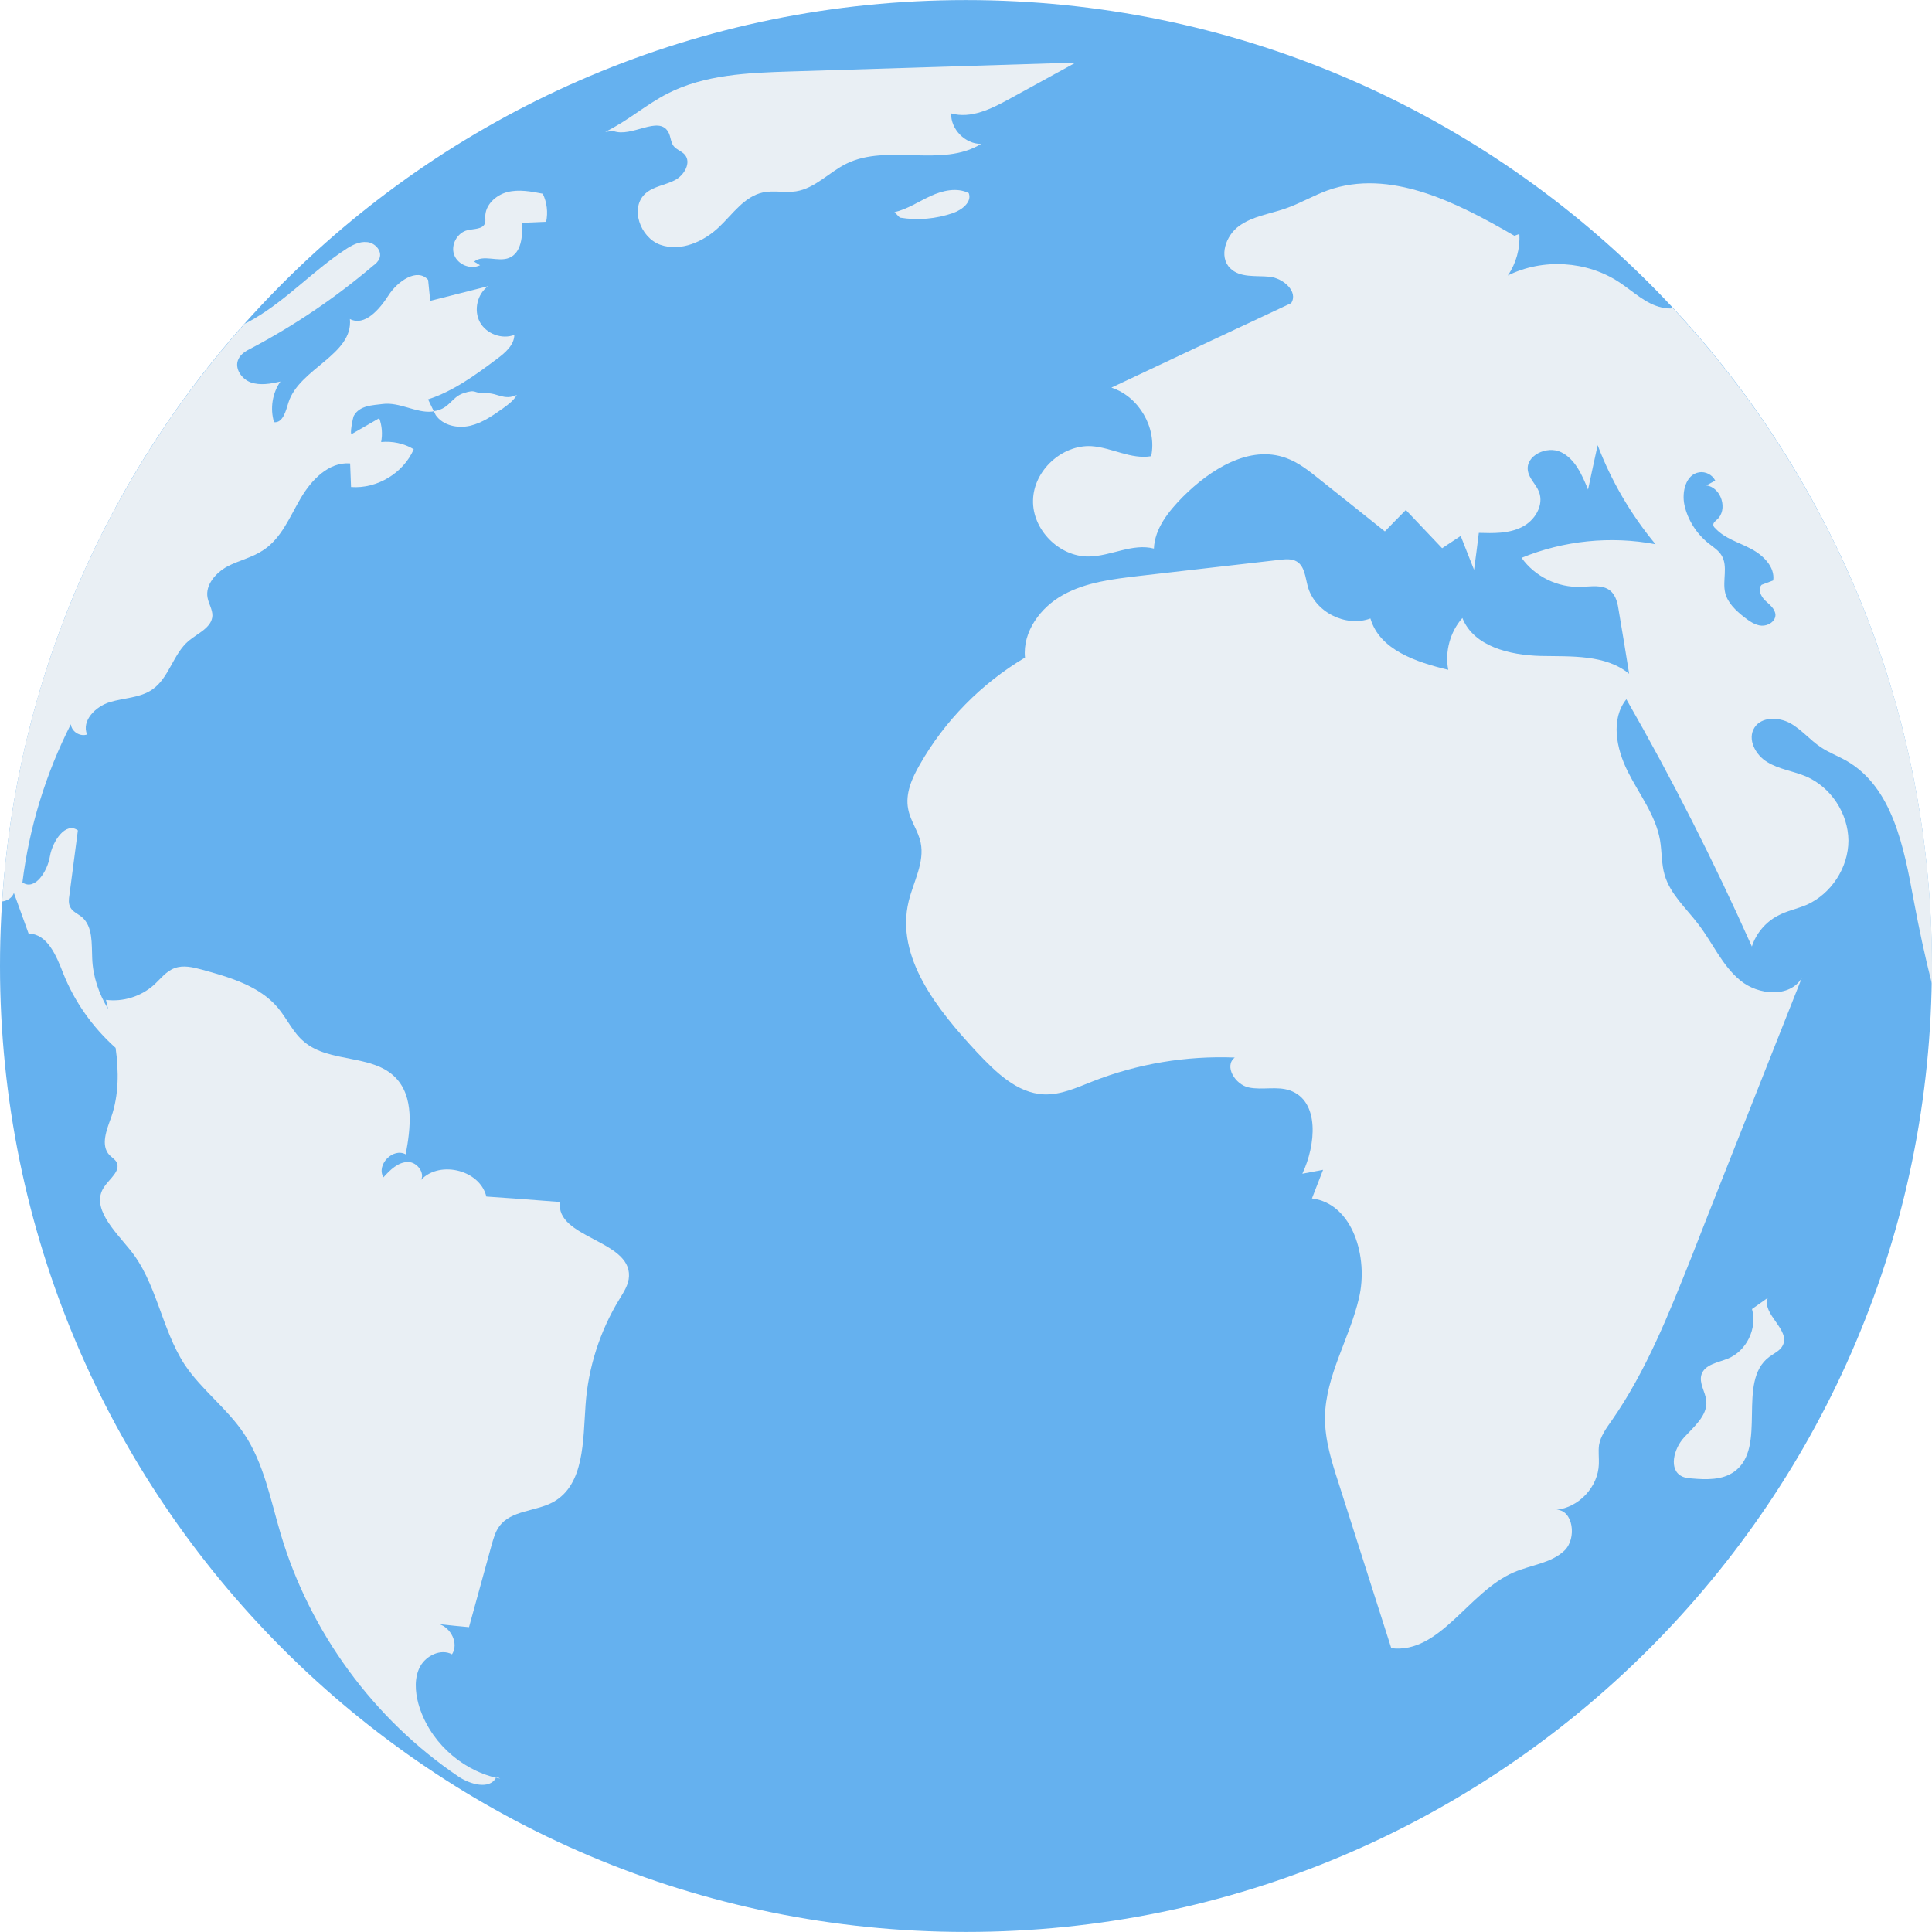
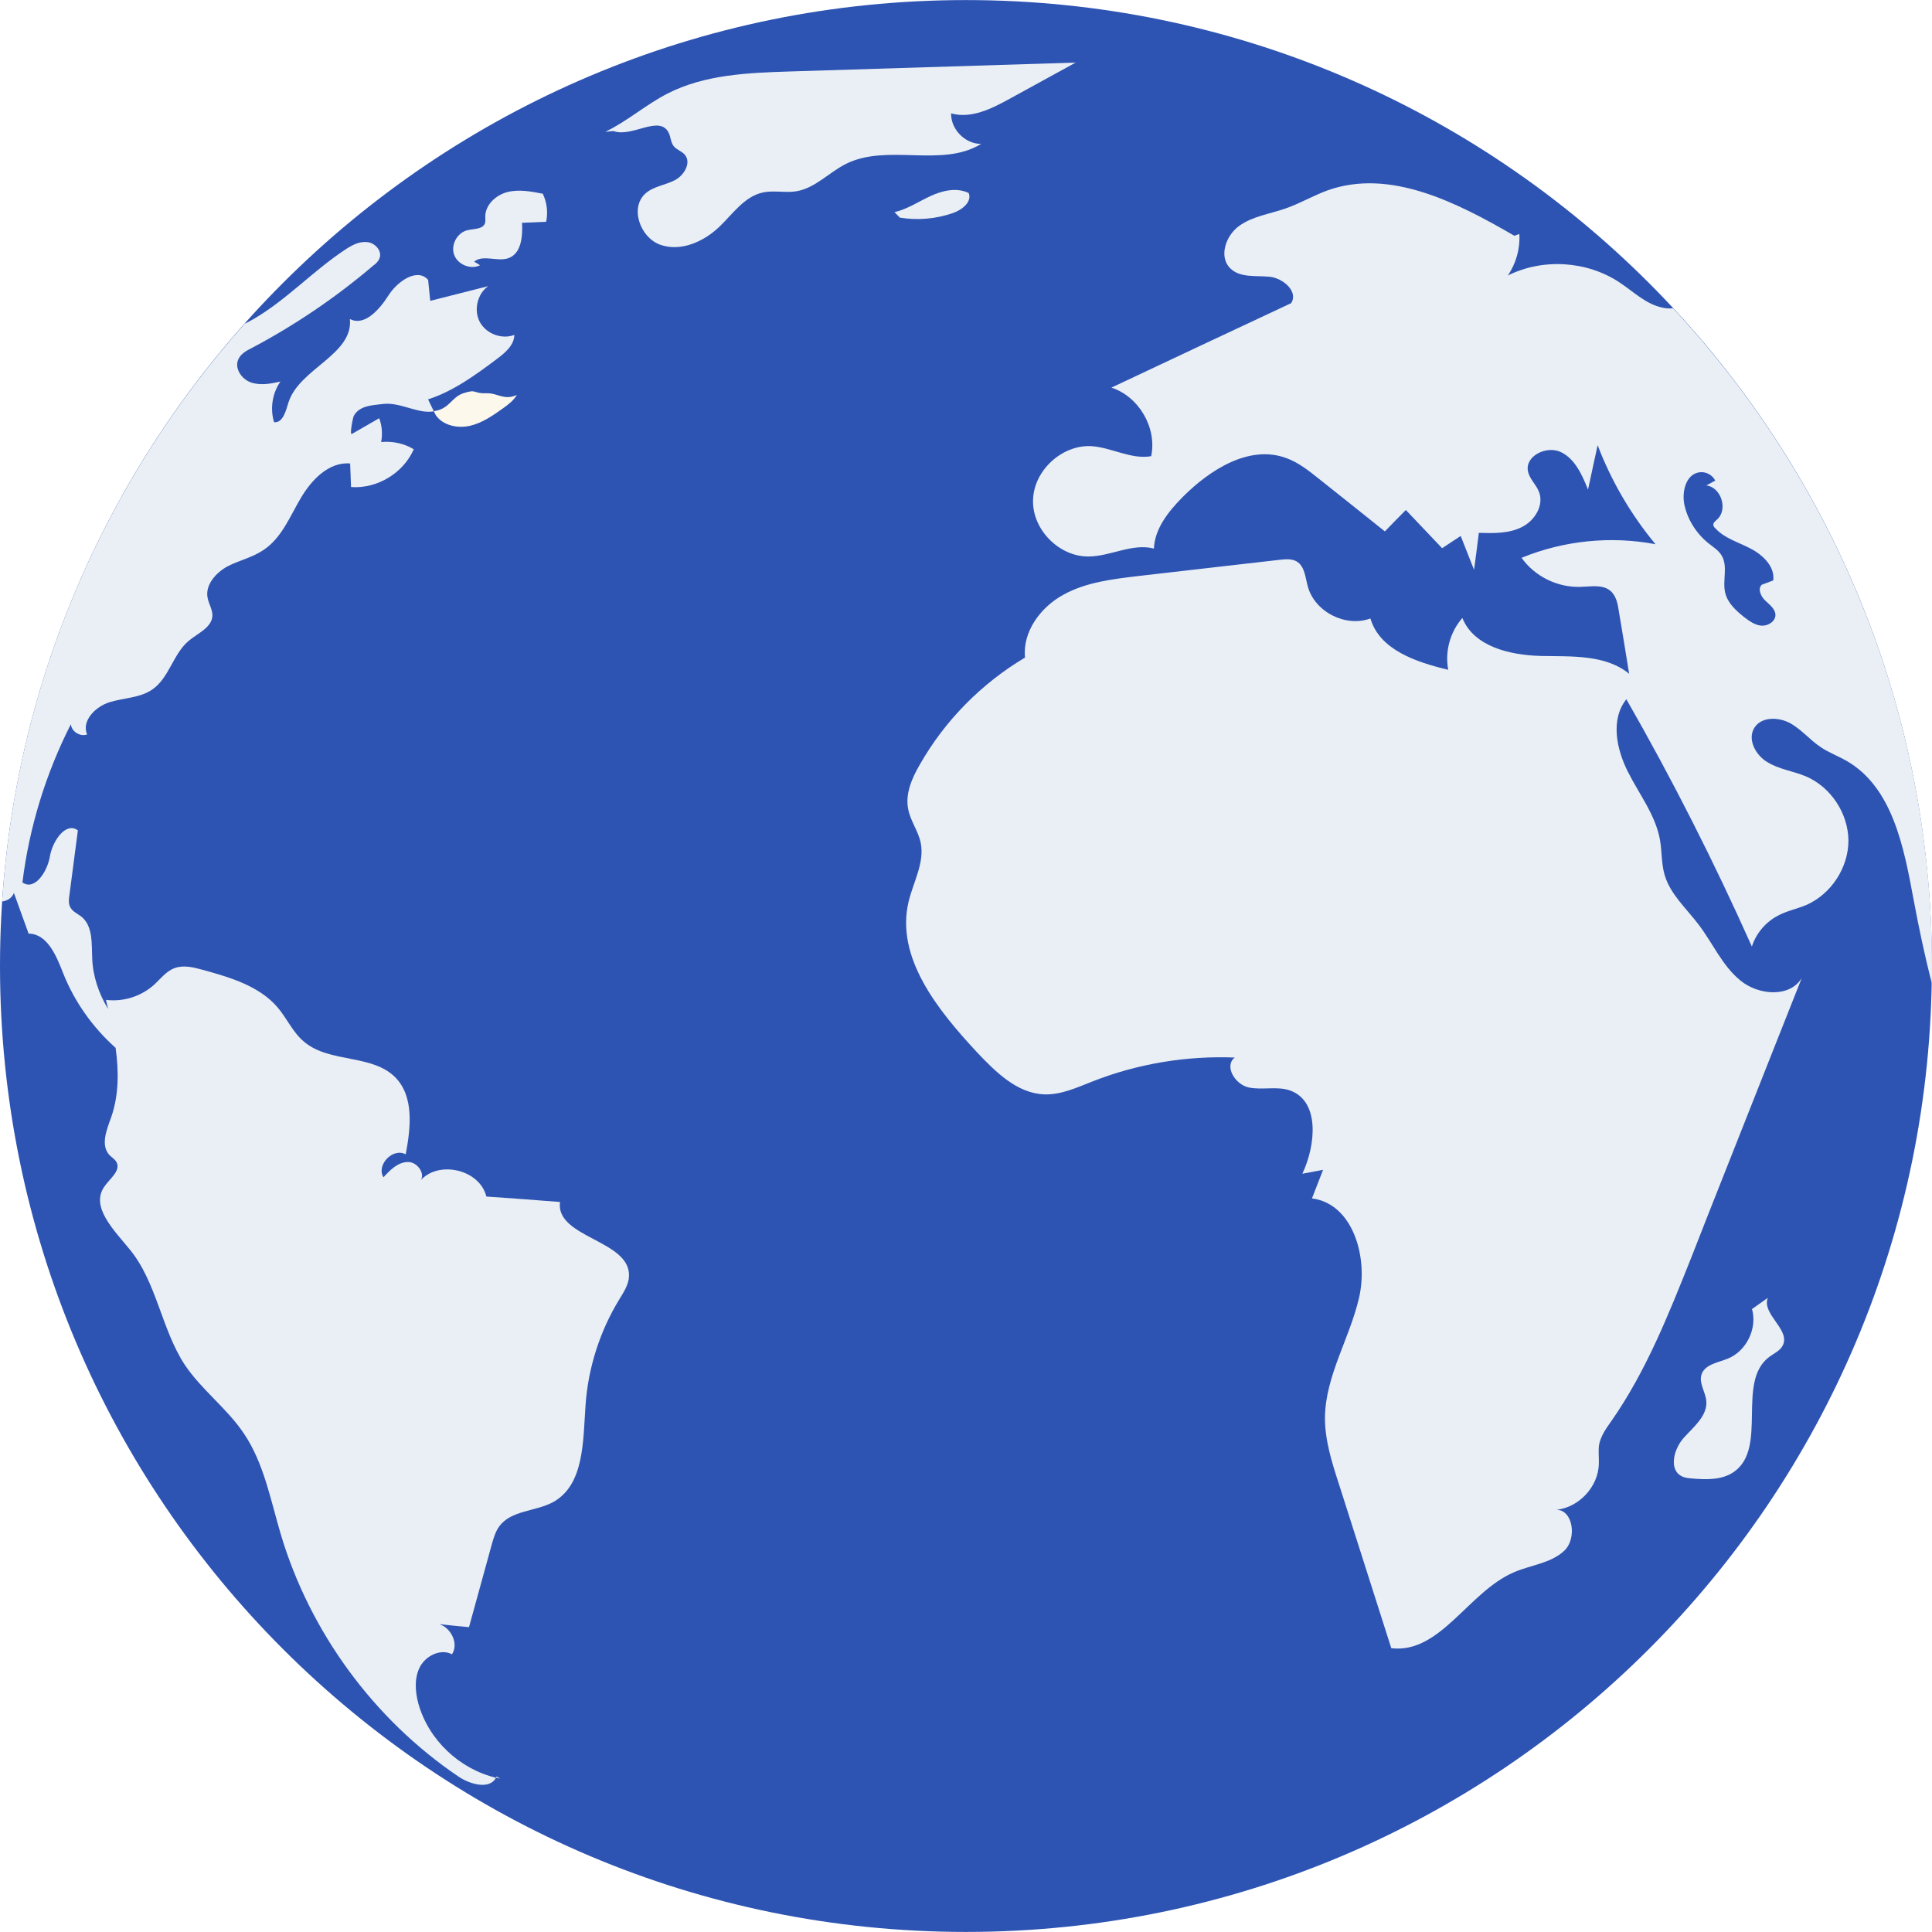
<svg xmlns="http://www.w3.org/2000/svg" version="1.1" id="Capa_1" x="0px" y="0px" viewBox="0 0 511.266 511.266" style="enable-background:new 0 0 511.266 511.266;" xml:space="preserve">
-   <circle style="fill:#65B1EF;" cx="255.616" cy="255.633" r="255.616" />
+   <circle style="fill:#2E54B3;" cx="255.616" cy="255.633" r="255.616" />
  <g>
-     <path style="fill:#E9EFF4;" d="M131.392,470.129c-0.048,0.096-0.112,0.16-0.16,0.256c0.384,0.096,0.752,0.224,1.136,0.304   L131.392,470.129z" />
-     <path style="fill:#E9EFF4;" d="M115.312,109.857l-0.512-1.04c4.272-0.64,4.56-3.648,7.808-4.752c3.696-1.216,2.432,0.112,6.064,0   c2.944-0.128,4.736,2.016,8.096,0.448c-0.816,1.44-2.144,2.432-3.472,3.408c-2.768,1.968-5.6,3.984-8.896,4.752   C121.104,113.425,117.232,112.625,115.312,109.857z" />
+     <path style="fill:#fcf8eb;" d="M131.392,470.129c-0.048,0.096-0.112,0.16-0.16,0.256c0.384,0.096,0.752,0.224,1.136,0.304   L131.392,470.129z" />
+     <path style="fill:#fcf8eb;" d="M115.312,109.857l-0.512-1.04c4.272-0.64,4.56-3.648,7.808-4.752c3.696-1.216,2.432,0.112,6.064,0   c2.944-0.128,4.736,2.016,8.096,0.448c-0.816,1.44-2.144,2.432-3.472,3.408c-2.768,1.968-5.6,3.984-8.896,4.752   C121.104,113.425,117.232,112.625,115.312,109.857z" />
    <path style="fill:#E9EFF4;" d="M166.448,337.697c-0.064,2.256-1.392,4.224-2.544,6.128c-5.136,8.384-8.256,18.096-8.944,27.936   c-0.688,9.424-0.272,21.04-8.48,25.68c-4.688,2.608-11.28,2.144-14.4,6.544c-0.976,1.328-1.44,3.008-1.904,4.576   c-2.016,7.344-4.048,14.688-6.064,22.032c-2.608-0.224-5.264-0.512-7.856-0.8c3.072,0.976,5.2,5.136,3.36,7.984   c-2.944-1.552-6.816,0.288-8.448,3.248c-1.552,2.944-1.328,6.528-0.464,9.776c2.672,9.6,10.88,17.344,20.544,19.648   c-1.68,3.184-6.816,1.792-9.952-0.336c-22.384-15.136-39.28-38.192-46.992-64.096c-2.72-9.136-4.464-18.848-9.792-26.704   c-4.448-6.64-11.168-11.504-15.616-18.144c-6.24-9.536-7.408-21.904-14.64-30.624c-4.048-4.976-10.304-11.088-6.72-16.416   c1.44-2.192,4.512-4.272,3.296-6.592c-0.4-0.752-1.216-1.216-1.856-1.856c-2.432-2.608-0.752-6.704,0.464-10.064   c2.016-5.84,2.016-12.08,1.152-18.32c-6.08-5.44-10.88-12.192-13.888-19.776c-1.792-4.624-4.176-10.4-9.136-10.464   c-1.28-3.584-2.608-7.168-3.888-10.752c-0.464,1.28-1.728,2.08-3.12,2.256C4.4,179.985,28.016,126.833,64.768,85.649   c0.816-0.352,1.616-0.816,2.432-1.28c8.72-5.088,15.664-12.72,24.096-18.272c1.728-1.152,3.696-2.256,5.84-2.032   c2.08,0.176,4.048,2.304,3.296,4.272c-0.288,0.816-0.976,1.456-1.68,1.968c-9.872,8.4-20.688,15.744-32.192,21.824   c-1.376,0.688-2.832,1.504-3.456,2.896c-1.168,2.368,0.8,5.312,3.296,6.176c2.48,0.864,5.264,0.352,7.808-0.224   c-2.144,3.056-2.784,7.168-1.68,10.752c2.368,0.224,3.12-3.008,3.824-5.264c2.88-8.96,17.168-12.608,16.24-22.048   c3.872,2.016,7.808-2.496,10.176-6.192c2.368-3.76,7.632-7.456,10.528-4.16c0.16,1.84,0.384,3.696,0.56,5.552   c5.088-1.28,10.24-2.608,15.328-3.888c-2.896,2.032-3.872,6.368-2.208,9.488c1.68,3.12,5.84,4.688,9.136,3.408   c-0.048,2.72-2.48,4.8-4.688,6.416c-5.6,4.224-11.616,8.56-18.144,10.64l1.504,3.12c-0.16,0.064-0.336,0.128-0.512,0.128   c-4.16,0.4-8.56-2.592-13.008-2.016c-2.72,0.352-6.064,0.352-7.632,3.12c-0.224,0.352-1.2,5.2-0.512,4.8   c2.432-1.392,4.848-2.784,7.232-4.16c0.736,1.968,0.912,4.16,0.512,6.304c2.944-0.288,6.016,0.336,8.624,1.904   c-2.72,6.304-9.712,10.528-16.592,10c-0.064-2.08-0.176-4.16-0.24-6.24c-5.664-0.464-10.288,4.4-13.12,9.264   c-2.88,4.912-5.072,10.528-9.824,13.648c-2.88,1.968-6.416,2.72-9.536,4.336c-3.056,1.68-5.888,4.864-5.248,8.272   c0.288,1.616,1.328,3.12,1.28,4.8c-0.176,3.12-3.808,4.576-6.24,6.592c-4.16,3.472-5.2,9.84-9.648,12.896   c-3.232,2.256-7.52,2.208-11.28,3.36c-3.76,1.152-7.52,4.912-6,8.56c-1.856,0.64-4.112-0.752-4.288-2.72   c-6.64,13.072-11.024,27.296-12.816,41.872c3.296,2.304,6.64-2.96,7.28-6.944c0.688-3.984,4.16-9.2,7.392-6.832   c-0.752,5.728-1.504,11.392-2.24,17.12c-0.176,1.104-0.288,2.256,0.24,3.232c0.64,1.216,2.016,1.728,3.072,2.592   c2.944,2.544,2.544,7.056,2.72,10.928c0.176,4.736,1.744,9.36,4.224,13.408c-0.24-0.816-0.4-1.616-0.576-2.432   c4.512,0.576,9.2-0.88,12.608-3.888c1.792-1.616,3.296-3.696,5.552-4.512c2.32-0.864,4.864-0.24,7.232,0.4   c7.344,2.016,15.152,4.272,20.064,10.048c2.48,2.944,4.048,6.656,7.008,9.072c6.704,5.664,18.048,3.168,24.176,9.472   c4.912,5.088,4,13.296,2.672,20.288c-3.36-1.84-7.856,2.784-5.888,6.08c1.792-1.968,3.872-4.048,6.48-4.048   c2.656-0.064,4.976,3.584,3.008,5.264c4.624-5.904,15.952-3.472,17.744,3.872c6.48,0.464,13.008,0.912,19.488,1.44   C146.944,327.585,166.848,328.145,166.448,337.697z" />
    <path style="fill:#E9EFF4;" d="M127.04,70.193c-2.496,1.232-5.936-0.16-6.864-2.784c-0.944-2.624,0.832-5.872,3.552-6.496   c1.712-0.4,4.096-0.208,4.624-1.888c0.16-0.512,0.064-1.072,0.064-1.6c-0.064-3.168,2.768-5.792,5.824-6.592   c3.056-0.784,6.288-0.176,9.392,0.432c1.104,2.288,1.424,4.944,0.896,7.424c-2.128,0.096-4.256,0.176-6.384,0.272   c0.192,3.536-0.16,7.984-3.44,9.296c-2.944,1.168-6.784-1.008-9.232,0.976" />
    <path style="fill:#E9EFF4;" d="M160.176,34.881c5.808-2.784,10.72-7.168,16.448-10.112c9.856-5.056,21.36-5.504,32.432-5.856   c25.2-0.784,50.4-1.568,75.6-2.352c-5.84,3.2-11.68,6.416-17.536,9.616c-4.768,2.624-10.192,5.312-15.424,3.824   c-0.112,4.208,3.712,8.112,7.936,8.08c-10.352,6.4-24.72-0.144-35.648,5.232c-4.576,2.256-8.272,6.512-13.312,7.312   c-2.912,0.464-5.936-0.32-8.832,0.32c-4.848,1.056-7.904,5.648-11.488,9.072c-4.128,3.952-10.192,6.656-15.584,4.768   c-5.392-1.888-8.208-9.904-3.888-13.648c2.128-1.84,5.168-2.144,7.68-3.44c2.512-1.28,4.496-4.72,2.608-6.816   c-0.816-0.912-2.16-1.264-2.912-2.24c-0.816-1.056-0.736-2.56-1.408-3.712c-2.56-4.496-9.68,1.552-14.528-0.256" />
    <path style="fill:#E9EFF4;" d="M236.704,56.145c3.408-0.784,6.368-2.8,9.552-4.272s6.976-2.336,10.096-0.784   c0.928,2.32-1.744,4.432-4.096,5.264c-4.512,1.584-9.408,2.016-14.128,1.232" />
    <path style="fill:#E9EFF4;" d="M442.736,81.569c-0.928,0.112-1.904,0.064-2.896-0.176c-4.336-0.928-7.632-4.272-11.344-6.704   c-8.56-5.664-20.24-6.4-29.488-1.776c2.192-3.184,3.296-7.12,3.056-10.992l-1.328,0.464c-15.152-8.784-32.912-17.904-49.44-12   c-3.824,1.392-7.28,3.472-11.152,4.8c-4.112,1.44-8.672,2.032-12.192,4.576c-3.584,2.544-5.488,8.16-2.416,11.216   c2.608,2.608,6.768,1.904,10.416,2.256c3.584,0.352,7.696,3.92,5.728,6.992c-15.84,7.408-31.728,14.88-47.568,22.352   c7.28,2.368,12.096,10.624,10.528,18.144c-5.328,0.928-10.464-2.304-15.84-2.656c-7.808-0.4-15.264,6.48-15.424,14.288   c-0.224,7.808,6.944,15.024,14.752,14.912c5.84-0.064,11.568-3.584,17.232-2.096c0.224-5.328,3.872-9.84,7.616-13.648   c7.28-7.296,17.68-13.888,27.408-10.304c3.184,1.152,5.904,3.296,8.56,5.424c5.84,4.624,11.68,9.296,17.536,13.984   c1.856-1.904,3.696-3.824,5.552-5.664c3.184,3.36,6.368,6.704,9.6,10.112c1.616-1.104,3.296-2.144,4.912-3.248   c1.152,3.008,2.368,5.952,3.536,8.96c0.464-3.296,0.864-6.528,1.264-9.776c3.824,0.112,7.872,0.224,11.328-1.504   c3.472-1.68,6.016-5.84,4.56-9.424c-0.752-1.904-2.544-3.408-2.896-5.44c-0.752-4.048,5.024-6.816,8.784-4.976   c3.696,1.792,5.552,6.016,7.12,9.888c0.864-3.936,1.664-7.808,2.544-11.744c3.616,9.504,8.832,18.4,15.312,26.208   c-11.856-2.256-24.352-0.96-35.44,3.6c3.536,4.976,9.6,7.92,15.68,7.68c2.72-0.064,5.728-0.688,7.808,1.04   c1.568,1.328,1.968,3.472,2.256,5.44c0.928,5.552,1.856,11.04,2.72,16.528c-6.256-5.136-15.264-4.56-23.424-4.72   c-8.16-0.224-17.696-2.48-20.704-10.048c-3.232,3.648-4.672,8.848-3.744,13.712c-8.448-2.016-18.16-5.248-20.592-13.584   c-6.592,2.432-14.8-1.776-16.592-8.544c-0.64-2.368-0.816-5.264-2.896-6.528c-1.264-0.752-2.896-0.64-4.4-0.464   c-12.544,1.456-25.04,2.848-37.52,4.304c-6.816,0.816-13.872,1.632-19.888,4.976c-6.016,3.296-10.8,9.776-10.112,16.608   c-11.504,6.832-21.264,16.72-27.856,28.352c-2.08,3.584-3.872,7.696-3.056,11.744c0.576,3.12,2.656,5.776,3.296,8.848   c1.104,5.264-1.904,10.352-3.168,15.552c-3.584,14.8,7.648,28.736,18.064,39.936c4.912,5.2,10.592,10.864,17.76,11.152   c4.448,0.176,8.672-1.792,12.832-3.424c11.904-4.688,24.864-6.832,37.632-6.32c-2.896,2.256,0.112,7.168,3.712,7.92   c3.584,0.752,7.456-0.416,10.928,0.8c7.92,2.832,6.832,14.448,3.248,22.032c1.792-0.352,3.648-0.704,5.488-1.04   c-0.976,2.544-1.968,5.088-2.944,7.568c10.864,1.376,14.976,15.664,12.448,26.352c-2.48,10.704-8.832,20.528-9.008,31.52   c-0.048,6.016,1.792,11.856,3.648,17.568c4.64,14.512,9.264,29.024,13.904,43.584c12.96,1.552,20.4-14.928,32.432-20.08   c4.512-1.968,9.824-2.368,13.36-5.728c3.408-3.232,2.304-10.816-2.08-10.816c5.952-0.64,11.04-6.08,11.216-12.096   c0.064-1.68-0.176-3.36,0.048-5.024c0.4-2.368,1.904-4.448,3.344-6.48c9.184-13.184,15.136-28.288,21.088-43.2   c1.552-4,3.12-7.92,4.672-11.92c5.888-14.864,11.728-29.664,17.616-44.528c2.304-5.84,4.624-11.616,6.928-17.472   c-3.184,5.264-11.504,4.576-16.256,0.64c-4.8-3.92-7.296-9.888-11.056-14.8c-3.184-4.224-7.472-7.968-8.976-13.12   c-0.864-2.944-0.704-6.128-1.216-9.2c-1.168-6.656-5.552-12.192-8.56-18.208s-4.576-13.808-0.352-19.088   c12.16,21.216,23.216,43.056,33.216,65.44c1.104-3.472,3.648-6.48,6.88-8.16c2.368-1.28,5.024-1.792,7.52-2.832   c6.592-2.896,11.152-9.888,11.152-17.056c-0.064-7.168-4.624-14.16-11.28-16.992c-3.296-1.392-7.056-1.84-10.176-3.76   c-3.12-1.84-5.376-6.064-3.408-9.136c1.84-2.896,6.304-2.832,9.36-1.216c3.072,1.68,5.328,4.512,8.208,6.416   c2.08,1.392,4.512,2.304,6.768,3.584c12.208,6.992,15.216,22.896,17.776,36.768c1.392,7.456,2.96,14.864,4.816,22.144   c0.064-1.568,0.048-3.184,0.048-4.736C511.2,188.273,485.2,127.169,442.736,81.569z M466.144,165.569   c-1.68-0.112-3.232-1.216-4.576-2.256c-2.192-1.728-4.4-3.76-5.04-6.48c-0.752-3.232,0.8-6.944-0.928-9.824   c-0.816-1.392-2.256-2.256-3.472-3.232c-3.184-2.544-5.504-6.192-6.368-10.112c-0.752-3.472,0.336-8.096,3.872-8.672   c1.68-0.288,3.52,0.64,4.272,2.192l-2.368,1.28c3.984,0.464,5.84,6.48,2.784,9.072c-0.4,0.4-0.928,0.752-0.928,1.328   c0,0.352,0.224,0.688,0.528,0.928c2.48,2.72,6.192,3.696,9.424,5.424c3.232,1.68,6.416,4.8,5.904,8.384   c-1.04,0.4-2.016,0.752-3.056,1.152c-1.104,1.104-0.224,3.072,0.928,4.16s2.656,2.192,2.72,3.808   C469.84,164.465,467.872,165.681,466.144,165.569z" />
    <path style="fill:#E9EFF4;" d="M467.808,343.457l-4.176,2.96c1.456,5.12-1.456,11.12-6.4,13.12c-2.608,1.056-6.08,1.52-6.96,4.192   c-0.736,2.272,1.024,4.576,1.264,6.944c0.384,3.936-3.296,6.88-5.952,9.808s-4.064,8.432-0.528,10.192   c0.816,0.416,1.76,0.496,2.672,0.576c3.84,0.336,8.048,0.448,11.184-1.792c8.992-6.416,0.448-23.824,9.328-30.416   c1.264-0.928,2.848-1.6,3.536-3.008C473.872,351.889,466.144,347.777,467.808,343.457z" />
  </g>
  <g>
</g>
  <g>
</g>
  <g>
</g>
  <g>
</g>
  <g>
</g>
  <g>
</g>
  <g>
</g>
  <g>
</g>
  <g>
</g>
  <g>
</g>
  <g>
</g>
  <g>
</g>
  <g>
</g>
  <g>
</g>
  <g>
</g>
</svg>
